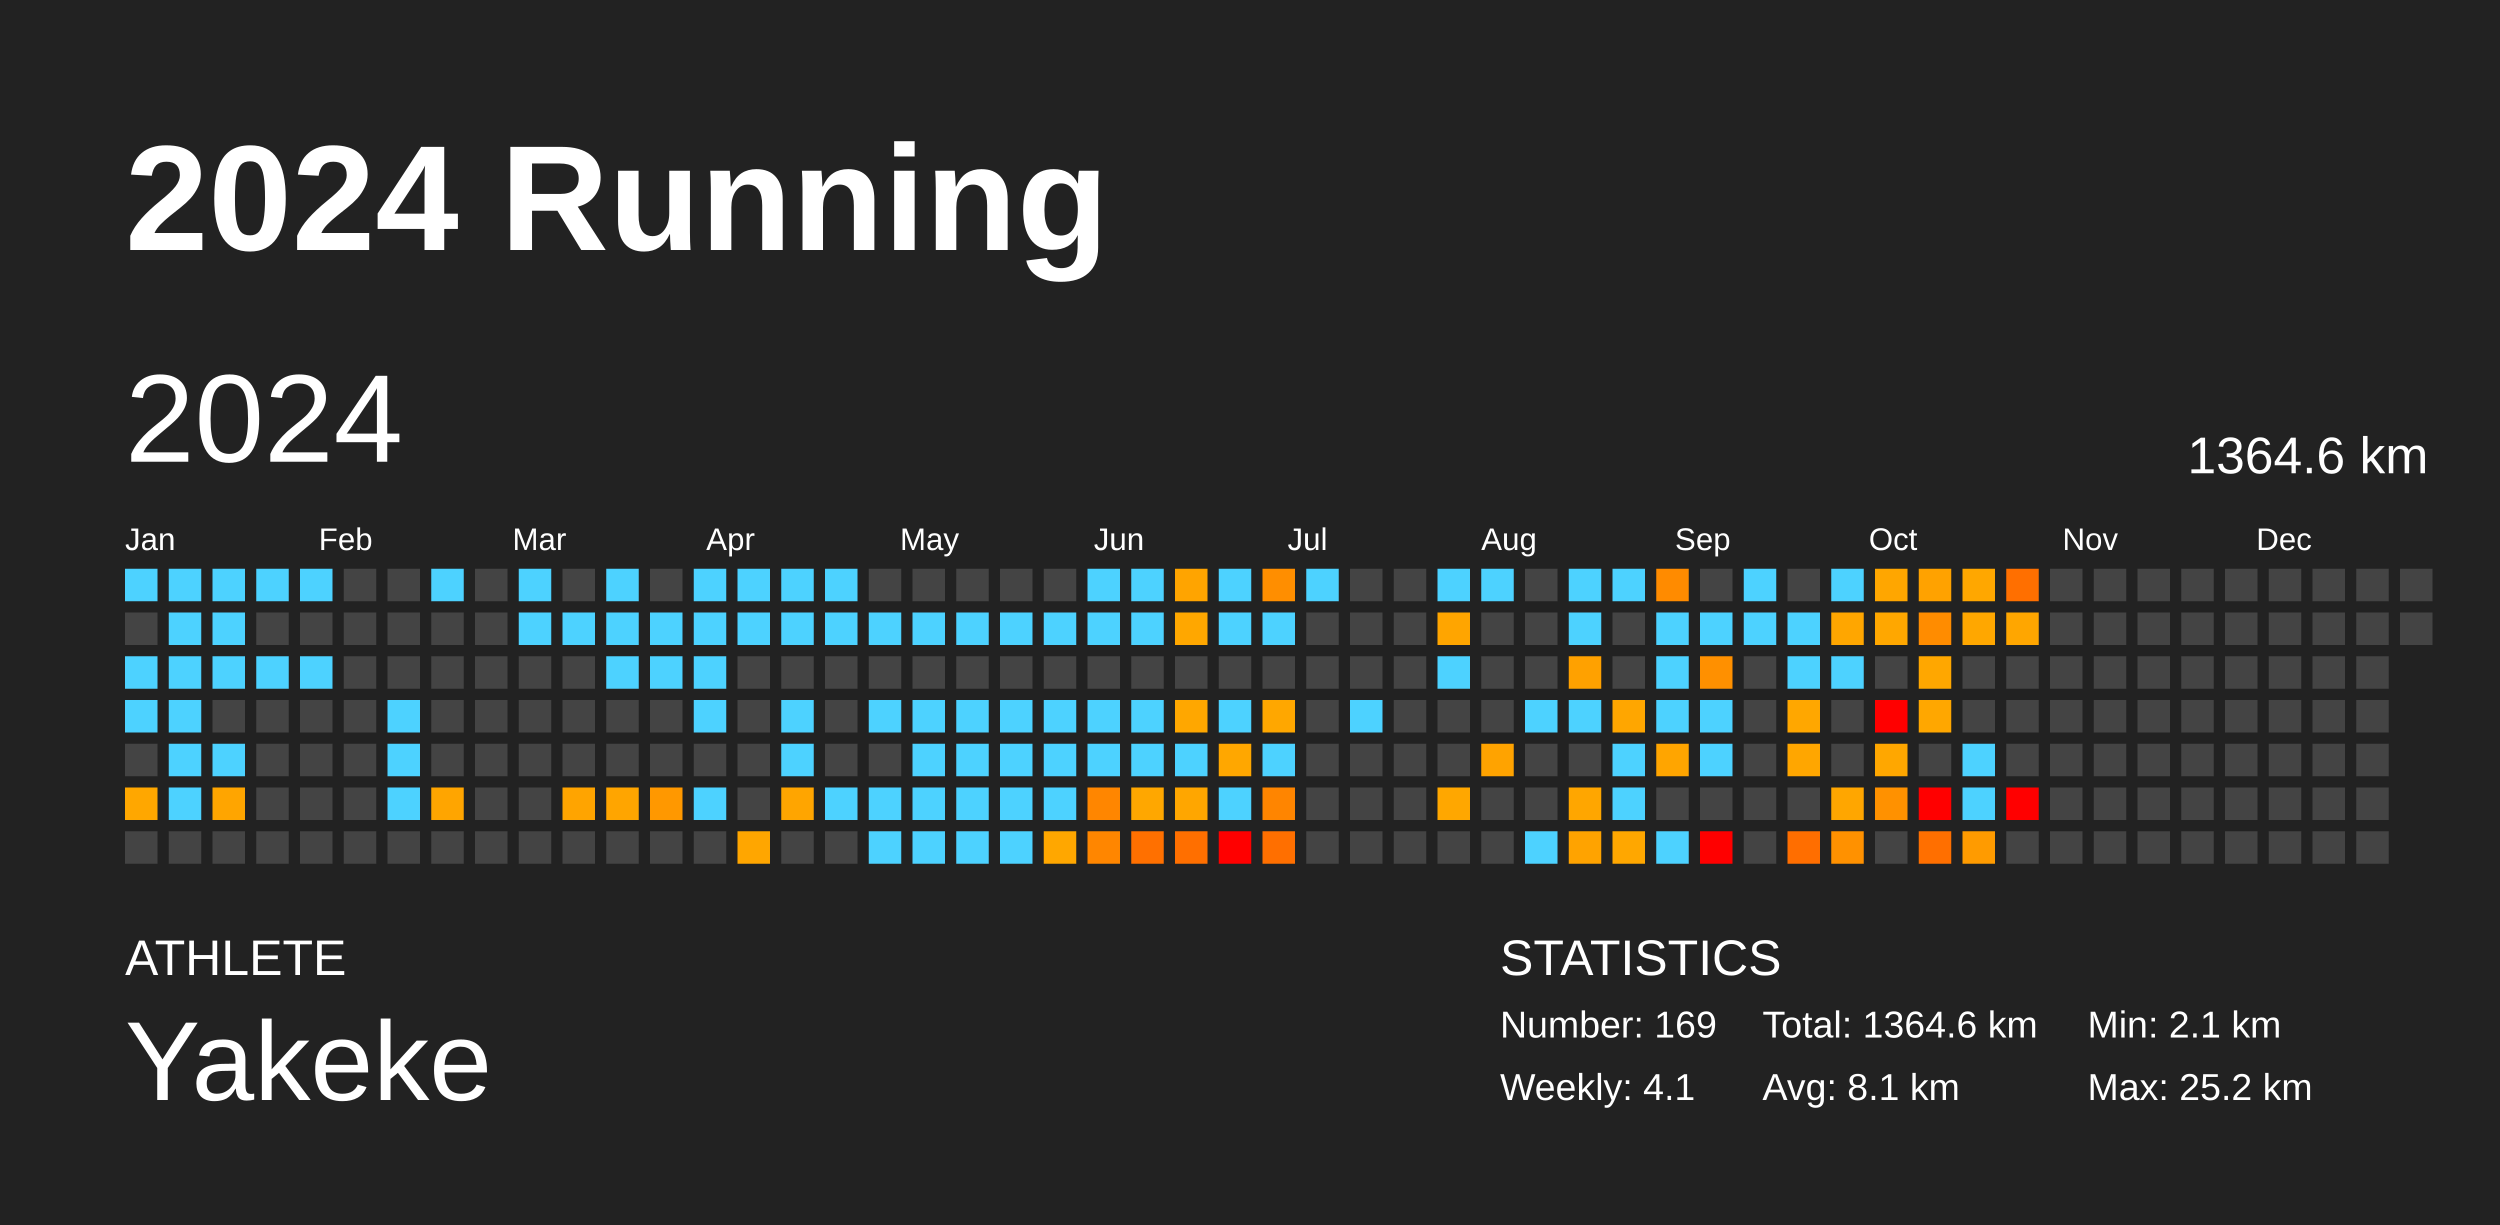
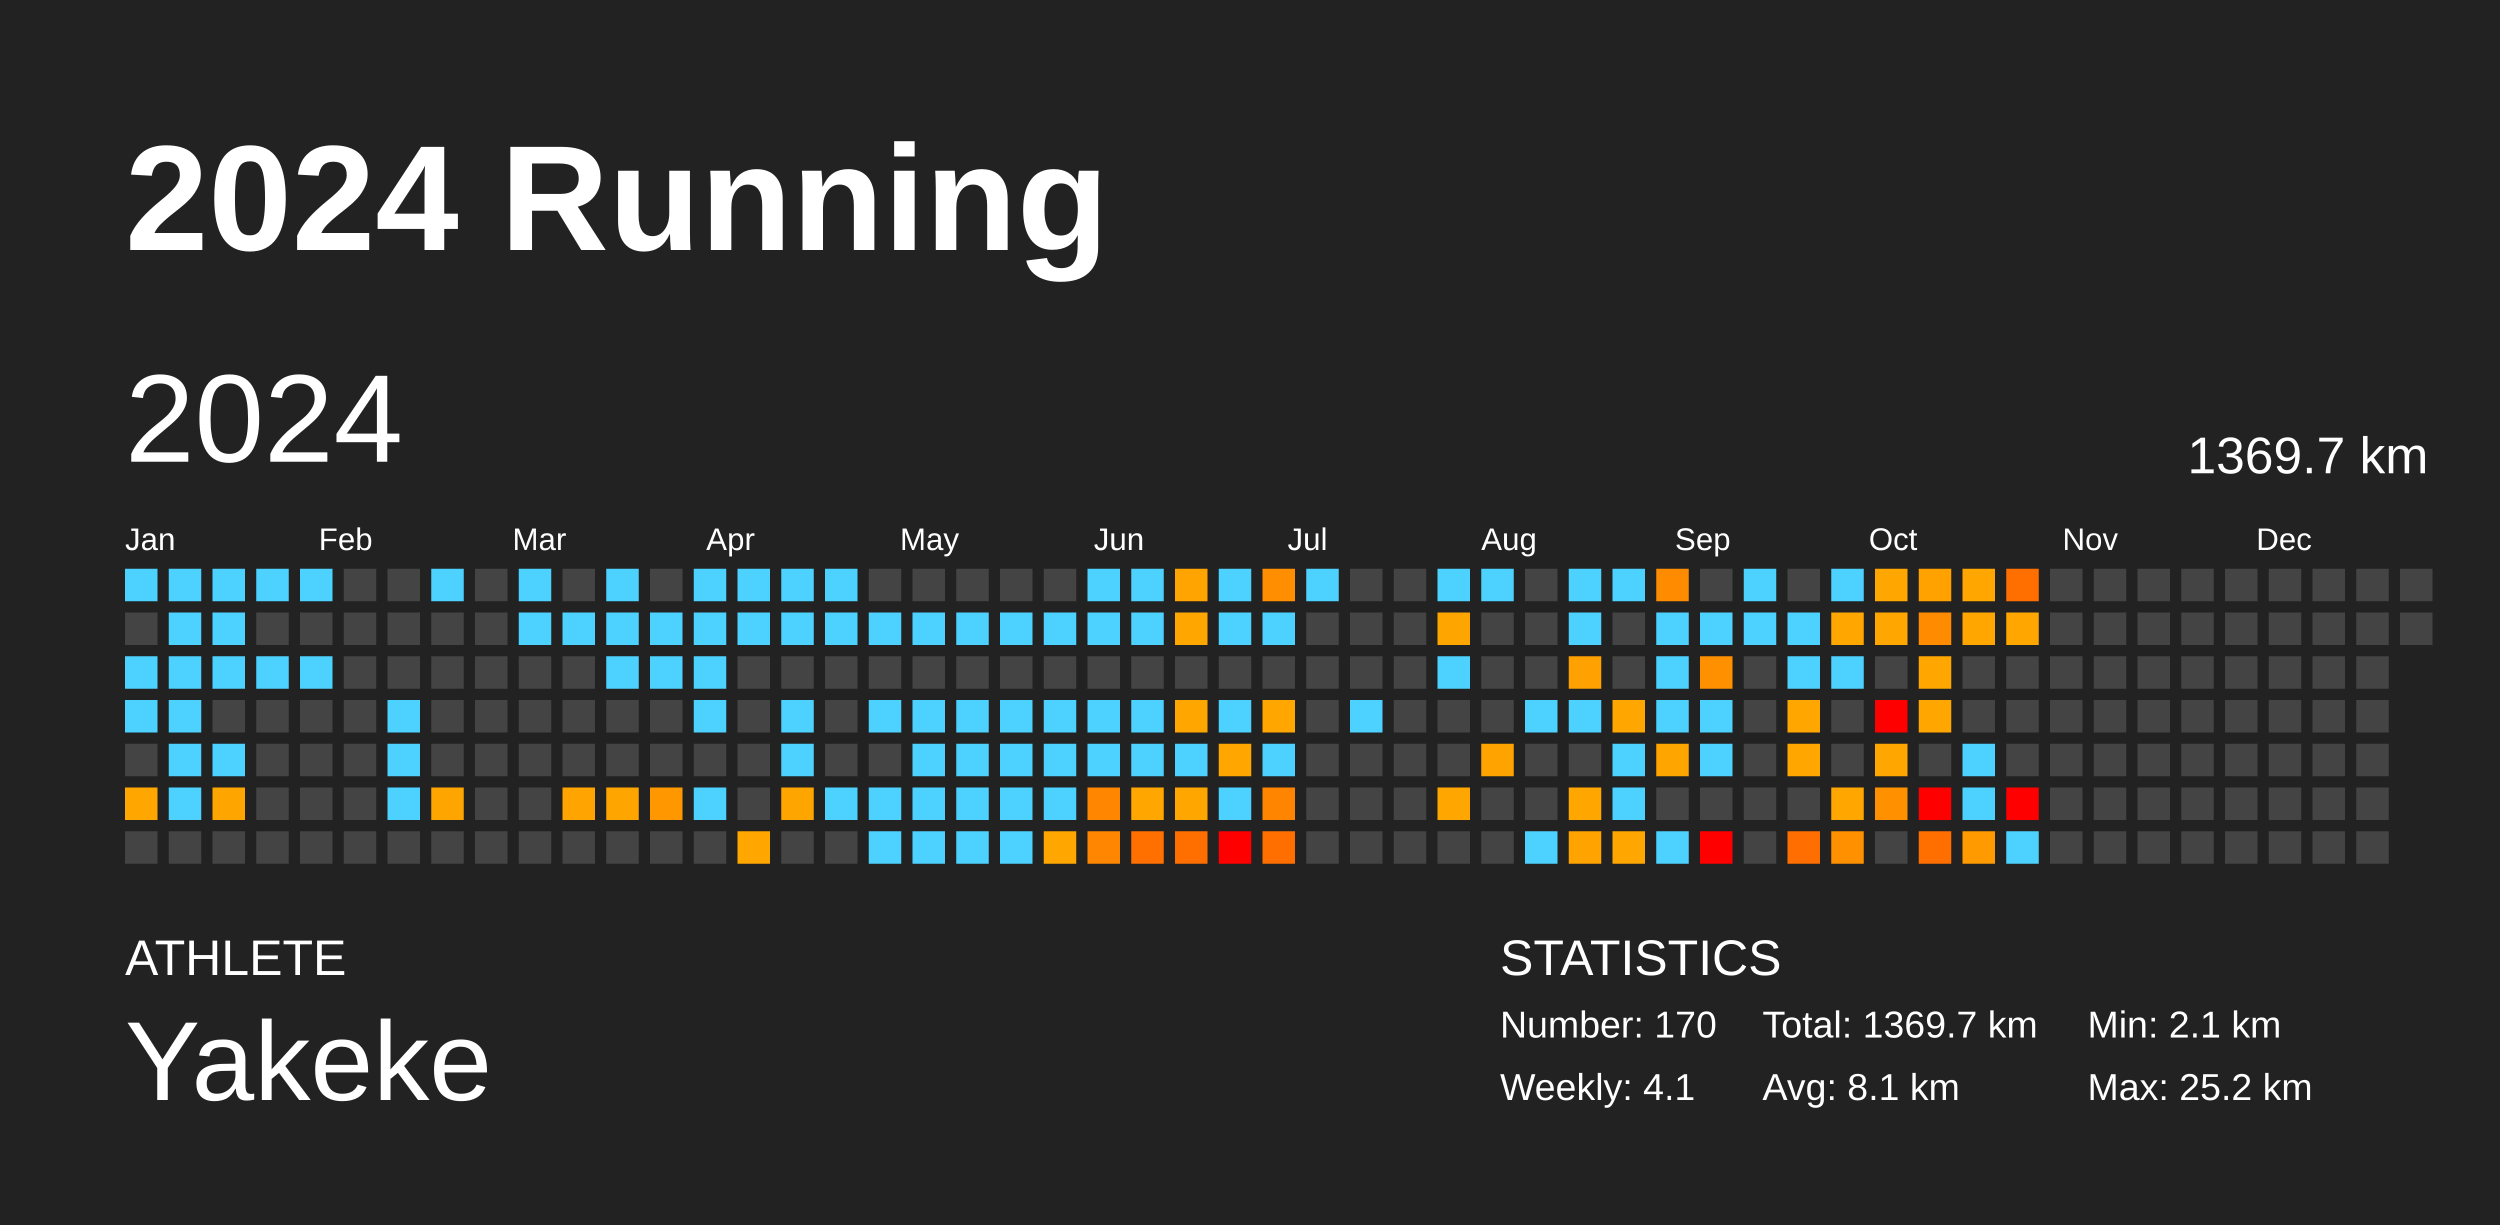
<svg xmlns="http://www.w3.org/2000/svg" baseProfile="full" height="98mm" version="1.1" viewBox="0,0,200,98" width="200mm">
  <defs />
  <rect fill="#222222" height="98" width="200" x="0" y="0" />
  <text fill="#FFFFFF" style="font-size:12px; font-family:Arial; font-weight:bold;" x="10" y="20">2024 Running</text>
  <text fill="#FFFFFF" style="font-size:4px; font-family:Arial" x="10" y="78">ATHLETE</text>
  <text fill="#FFFFFF" style="font-size:9px; font-family:Arial" x="10" y="88">Yakeke</text>
  <text fill="#FFFFFF" style="font-size:4px; font-family:Arial" x="120" y="78">STATISTICS</text>
-   <text fill="#FFFFFF" style="font-size:3px; font-family:Arial" x="120" y="83">Number: 169</text>
+   <text fill="#FFFFFF" style="font-size:3px; font-family:Arial" x="120" y="83">Number: 170</text>
  <text fill="#FFFFFF" style="font-size:3px; font-family:Arial" x="120" y="88">Weekly: 4.1</text>
-   <text fill="#FFFFFF" style="font-size:3px; font-family:Arial" x="141" y="83">Total: 1364.6 km</text>
+   <text fill="#FFFFFF" style="font-size:3px; font-family:Arial" x="141" y="83">Total: 1369.7 km</text>
  <text fill="#FFFFFF" style="font-size:3px; font-family:Arial" x="141" y="88">Avg: 8.1 km</text>
  <text fill="#FFFFFF" style="font-size:3px; font-family:Arial" x="167" y="83">Min: 2.1 km</text>
  <text fill="#FFFFFF" style="font-size:3px; font-family:Arial" x="167" y="88">Max: 25.2 km</text>
  <text dominant-baseline="hanging" fill="#FFFFFF" style="font-size:10.0px; font-family:Arial;" x="10" y="30">2024</text>
-   <text dominant-baseline="hanging" fill="#FFFFFF" style="font-size:4.125px; font-family:Arial;" x="175" y="35">1364.6 km</text>
+   <text dominant-baseline="hanging" fill="#FFFFFF" style="font-size:4.125px; font-family:Arial;" x="175" y="35">1369.7 km</text>
  <text fill="#FFFFFF" style="font-size:2.5px; font-family:Arial" x="10.0" y="44">Jan</text>
  <text fill="#FFFFFF" style="font-size:2.5px; font-family:Arial" x="25.5" y="44">Feb</text>
  <text fill="#FFFFFF" style="font-size:2.5px; font-family:Arial" x="41.0" y="44">Mar</text>
  <text fill="#FFFFFF" style="font-size:2.5px; font-family:Arial" x="56.5" y="44">Apr</text>
  <text fill="#FFFFFF" style="font-size:2.5px; font-family:Arial" x="72.0" y="44">May</text>
  <text fill="#FFFFFF" style="font-size:2.5px; font-family:Arial" x="87.5" y="44">Jun</text>
  <text fill="#FFFFFF" style="font-size:2.5px; font-family:Arial" x="103.0" y="44">Jul</text>
  <text fill="#FFFFFF" style="font-size:2.5px; font-family:Arial" x="118.5" y="44">Aug</text>
  <text fill="#FFFFFF" style="font-size:2.5px; font-family:Arial" x="134.0" y="44">Sep</text>
  <text fill="#FFFFFF" style="font-size:2.5px; font-family:Arial" x="149.5" y="44">Oct</text>
  <text fill="#FFFFFF" style="font-size:2.5px; font-family:Arial" x="165.0" y="44">Nov</text>
  <text fill="#FFFFFF" style="font-size:2.5px; font-family:Arial" x="180.5" y="44">Dec</text>
  <rect fill="#4dd2ff" height="2.6" width="2.6" x="10.0" y="45.5" />
  <rect fill="#444444" height="2.6" width="2.6" x="10.0" y="49.0" />
  <rect fill="#4dd2ff" height="2.6" width="2.6" x="10.0" y="52.5" />
  <rect fill="#4dd2ff" height="2.6" width="2.6" x="10.0" y="56.0" />
  <rect fill="#444444" height="2.6" width="2.6" x="10.0" y="59.5" />
  <rect fill="#ffa700" height="2.6" width="2.6" x="10.0" y="63.0" />
  <rect fill="#444444" height="2.6" width="2.6" x="10.0" y="66.5" />
  <rect fill="#4dd2ff" height="2.6" width="2.6" x="13.5" y="45.5" />
  <rect fill="#4dd2ff" height="2.6" width="2.6" x="13.5" y="49.0" />
  <rect fill="#4dd2ff" height="2.6" width="2.6" x="13.5" y="52.5" />
  <rect fill="#4dd2ff" height="2.6" width="2.6" x="13.5" y="56.0" />
  <rect fill="#4dd2ff" height="2.6" width="2.6" x="13.5" y="59.5" />
  <rect fill="#4dd2ff" height="2.6" width="2.6" x="13.5" y="63.0" />
  <rect fill="#444444" height="2.6" width="2.6" x="13.5" y="66.5" />
  <rect fill="#4dd2ff" height="2.6" width="2.6" x="17.0" y="45.5" />
  <rect fill="#4dd2ff" height="2.6" width="2.6" x="17.0" y="49.0" />
  <rect fill="#4dd2ff" height="2.6" width="2.6" x="17.0" y="52.5" />
  <rect fill="#444444" height="2.6" width="2.6" x="17.0" y="56.0" />
  <rect fill="#4dd2ff" height="2.6" width="2.6" x="17.0" y="59.5" />
  <rect fill="#ffa500" height="2.6" width="2.6" x="17.0" y="63.0" />
  <rect fill="#444444" height="2.6" width="2.6" x="17.0" y="66.5" />
  <rect fill="#4dd2ff" height="2.6" width="2.6" x="20.5" y="45.5" />
  <rect fill="#444444" height="2.6" width="2.6" x="20.5" y="49.0" />
  <rect fill="#4dd2ff" height="2.6" width="2.6" x="20.5" y="52.5" />
  <rect fill="#444444" height="2.6" width="2.6" x="20.5" y="56.0" />
  <rect fill="#444444" height="2.6" width="2.6" x="20.5" y="59.5" />
  <rect fill="#444444" height="2.6" width="2.6" x="20.5" y="63.0" />
  <rect fill="#444444" height="2.6" width="2.6" x="20.5" y="66.5" />
  <rect fill="#4dd2ff" height="2.6" width="2.6" x="24.0" y="45.5" />
  <rect fill="#444444" height="2.6" width="2.6" x="24.0" y="49.0" />
  <rect fill="#4dd2ff" height="2.6" width="2.6" x="24.0" y="52.5" />
  <rect fill="#444444" height="2.6" width="2.6" x="24.0" y="56.0" />
  <rect fill="#444444" height="2.6" width="2.6" x="24.0" y="59.5" />
  <rect fill="#444444" height="2.6" width="2.6" x="24.0" y="63.0" />
  <rect fill="#444444" height="2.6" width="2.6" x="24.0" y="66.5" />
  <rect fill="#444444" height="2.6" width="2.6" x="27.5" y="45.5" />
  <rect fill="#444444" height="2.6" width="2.6" x="27.5" y="49.0" />
  <rect fill="#444444" height="2.6" width="2.6" x="27.5" y="52.5" />
  <rect fill="#444444" height="2.6" width="2.6" x="27.5" y="56.0" />
  <rect fill="#444444" height="2.6" width="2.6" x="27.5" y="59.5" />
  <rect fill="#444444" height="2.6" width="2.6" x="27.5" y="63.0" />
  <rect fill="#444444" height="2.6" width="2.6" x="27.5" y="66.5" />
  <rect fill="#444444" height="2.6" width="2.6" x="31.0" y="45.5" />
  <rect fill="#444444" height="2.6" width="2.6" x="31.0" y="49.0" />
  <rect fill="#444444" height="2.6" width="2.6" x="31.0" y="52.5" />
  <rect fill="#4dd2ff" height="2.6" width="2.6" x="31.0" y="56.0" />
  <rect fill="#4dd2ff" height="2.6" width="2.6" x="31.0" y="59.5" />
  <rect fill="#4dd2ff" height="2.6" width="2.6" x="31.0" y="63.0" />
  <rect fill="#444444" height="2.6" width="2.6" x="31.0" y="66.5" />
  <rect fill="#4dd2ff" height="2.6" width="2.6" x="34.5" y="45.5" />
  <rect fill="#444444" height="2.6" width="2.6" x="34.5" y="49.0" />
  <rect fill="#444444" height="2.6" width="2.6" x="34.5" y="52.5" />
  <rect fill="#444444" height="2.6" width="2.6" x="34.5" y="56.0" />
  <rect fill="#444444" height="2.6" width="2.6" x="34.5" y="59.5" />
  <rect fill="#ffa500" height="2.6" width="2.6" x="34.5" y="63.0" />
  <rect fill="#444444" height="2.6" width="2.6" x="34.5" y="66.5" />
  <rect fill="#444444" height="2.6" width="2.6" x="38.0" y="45.5" />
  <rect fill="#444444" height="2.6" width="2.6" x="38.0" y="49.0" />
  <rect fill="#444444" height="2.6" width="2.6" x="38.0" y="52.5" />
  <rect fill="#444444" height="2.6" width="2.6" x="38.0" y="56.0" />
  <rect fill="#444444" height="2.6" width="2.6" x="38.0" y="59.5" />
  <rect fill="#444444" height="2.6" width="2.6" x="38.0" y="63.0" />
  <rect fill="#444444" height="2.6" width="2.6" x="38.0" y="66.5" />
  <rect fill="#4dd2ff" height="2.6" width="2.6" x="41.5" y="45.5" />
  <rect fill="#4dd2ff" height="2.6" width="2.6" x="41.5" y="49.0" />
  <rect fill="#444444" height="2.6" width="2.6" x="41.5" y="52.5" />
  <rect fill="#444444" height="2.6" width="2.6" x="41.5" y="56.0" />
  <rect fill="#444444" height="2.6" width="2.6" x="41.5" y="59.5" />
  <rect fill="#444444" height="2.6" width="2.6" x="41.5" y="63.0" />
  <rect fill="#444444" height="2.6" width="2.6" x="41.5" y="66.5" />
  <rect fill="#444444" height="2.6" width="2.6" x="45.0" y="45.5" />
  <rect fill="#4dd2ff" height="2.6" width="2.6" x="45.0" y="49.0" />
  <rect fill="#444444" height="2.6" width="2.6" x="45.0" y="52.5" />
  <rect fill="#444444" height="2.6" width="2.6" x="45.0" y="56.0" />
  <rect fill="#444444" height="2.6" width="2.6" x="45.0" y="59.5" />
  <rect fill="#ffa400" height="2.6" width="2.6" x="45.0" y="63.0" />
  <rect fill="#444444" height="2.6" width="2.6" x="45.0" y="66.5" />
  <rect fill="#4dd2ff" height="2.6" width="2.6" x="48.5" y="45.5" />
  <rect fill="#4dd2ff" height="2.6" width="2.6" x="48.5" y="49.0" />
  <rect fill="#4dd2ff" height="2.6" width="2.6" x="48.5" y="52.5" />
  <rect fill="#444444" height="2.6" width="2.6" x="48.5" y="56.0" />
  <rect fill="#444444" height="2.6" width="2.6" x="48.5" y="59.5" />
  <rect fill="#ffa500" height="2.6" width="2.6" x="48.5" y="63.0" />
  <rect fill="#444444" height="2.6" width="2.6" x="48.5" y="66.5" />
  <rect fill="#444444" height="2.6" width="2.6" x="52.0" y="45.5" />
  <rect fill="#4dd2ff" height="2.6" width="2.6" x="52.0" y="49.0" />
  <rect fill="#4dd2ff" height="2.6" width="2.6" x="52.0" y="52.5" />
  <rect fill="#444444" height="2.6" width="2.6" x="52.0" y="56.0" />
  <rect fill="#444444" height="2.6" width="2.6" x="52.0" y="59.5" />
  <rect fill="#ff9800" height="2.6" width="2.6" x="52.0" y="63.0" />
  <rect fill="#444444" height="2.6" width="2.6" x="52.0" y="66.5" />
  <rect fill="#4dd2ff" height="2.6" width="2.6" x="55.5" y="45.5" />
  <rect fill="#4dd2ff" height="2.6" width="2.6" x="55.5" y="49.0" />
  <rect fill="#4dd2ff" height="2.6" width="2.6" x="55.5" y="52.5" />
  <rect fill="#4dd2ff" height="2.6" width="2.6" x="55.5" y="56.0" />
  <rect fill="#444444" height="2.6" width="2.6" x="55.5" y="59.5" />
  <rect fill="#4dd2ff" height="2.6" width="2.6" x="55.5" y="63.0" />
  <rect fill="#444444" height="2.6" width="2.6" x="55.5" y="66.5" />
  <rect fill="#4dd2ff" height="2.6" width="2.6" x="59.0" y="45.5" />
  <rect fill="#4dd2ff" height="2.6" width="2.6" x="59.0" y="49.0" />
  <rect fill="#444444" height="2.6" width="2.6" x="59.0" y="52.5" />
  <rect fill="#444444" height="2.6" width="2.6" x="59.0" y="56.0" />
  <rect fill="#444444" height="2.6" width="2.6" x="59.0" y="59.5" />
  <rect fill="#444444" height="2.6" width="2.6" x="59.0" y="63.0" />
  <rect fill="#ffa600" height="2.6" width="2.6" x="59.0" y="66.5" />
  <rect fill="#4dd2ff" height="2.6" width="2.6" x="62.5" y="45.5" />
  <rect fill="#4dd2ff" height="2.6" width="2.6" x="62.5" y="49.0" />
  <rect fill="#444444" height="2.6" width="2.6" x="62.5" y="52.5" />
  <rect fill="#4dd2ff" height="2.6" width="2.6" x="62.5" y="56.0" />
  <rect fill="#4dd2ff" height="2.6" width="2.6" x="62.5" y="59.5" />
  <rect fill="#ffa500" height="2.6" width="2.6" x="62.5" y="63.0" />
  <rect fill="#444444" height="2.6" width="2.6" x="62.5" y="66.5" />
  <rect fill="#4dd2ff" height="2.6" width="2.6" x="66.0" y="45.5" />
  <rect fill="#4dd2ff" height="2.6" width="2.6" x="66.0" y="49.0" />
  <rect fill="#444444" height="2.6" width="2.6" x="66.0" y="52.5" />
  <rect fill="#444444" height="2.6" width="2.6" x="66.0" y="56.0" />
  <rect fill="#444444" height="2.6" width="2.6" x="66.0" y="59.5" />
  <rect fill="#4dd2ff" height="2.6" width="2.6" x="66.0" y="63.0" />
  <rect fill="#444444" height="2.6" width="2.6" x="66.0" y="66.5" />
  <rect fill="#444444" height="2.6" width="2.6" x="69.5" y="45.5" />
  <rect fill="#4dd2ff" height="2.6" width="2.6" x="69.5" y="49.0" />
  <rect fill="#444444" height="2.6" width="2.6" x="69.5" y="52.5" />
  <rect fill="#4dd2ff" height="2.6" width="2.6" x="69.5" y="56.0" />
  <rect fill="#444444" height="2.6" width="2.6" x="69.5" y="59.5" />
  <rect fill="#4dd2ff" height="2.6" width="2.6" x="69.5" y="63.0" />
  <rect fill="#4dd2ff" height="2.6" width="2.6" x="69.5" y="66.5" />
  <rect fill="#444444" height="2.6" width="2.6" x="73.0" y="45.5" />
  <rect fill="#4dd2ff" height="2.6" width="2.6" x="73.0" y="49.0" />
  <rect fill="#444444" height="2.6" width="2.6" x="73.0" y="52.5" />
  <rect fill="#4dd2ff" height="2.6" width="2.6" x="73.0" y="56.0" />
  <rect fill="#4dd2ff" height="2.6" width="2.6" x="73.0" y="59.5" />
  <rect fill="#4dd2ff" height="2.6" width="2.6" x="73.0" y="63.0" />
  <rect fill="#4dd2ff" height="2.6" width="2.6" x="73.0" y="66.5" />
  <rect fill="#444444" height="2.6" width="2.6" x="76.5" y="45.5" />
  <rect fill="#4dd2ff" height="2.6" width="2.6" x="76.5" y="49.0" />
  <rect fill="#444444" height="2.6" width="2.6" x="76.5" y="52.5" />
  <rect fill="#4dd2ff" height="2.6" width="2.6" x="76.5" y="56.0" />
  <rect fill="#4dd2ff" height="2.6" width="2.6" x="76.5" y="59.5" />
  <rect fill="#4dd2ff" height="2.6" width="2.6" x="76.5" y="63.0" />
  <rect fill="#4dd2ff" height="2.6" width="2.6" x="76.5" y="66.5" />
  <rect fill="#444444" height="2.6" width="2.6" x="80.0" y="45.5" />
  <rect fill="#4dd2ff" height="2.6" width="2.6" x="80.0" y="49.0" />
  <rect fill="#444444" height="2.6" width="2.6" x="80.0" y="52.5" />
  <rect fill="#4dd2ff" height="2.6" width="2.6" x="80.0" y="56.0" />
  <rect fill="#4dd2ff" height="2.6" width="2.6" x="80.0" y="59.5" />
  <rect fill="#4dd2ff" height="2.6" width="2.6" x="80.0" y="63.0" />
  <rect fill="#4dd2ff" height="2.6" width="2.6" x="80.0" y="66.5" />
  <rect fill="#444444" height="2.6" width="2.6" x="83.5" y="45.5" />
  <rect fill="#4dd2ff" height="2.6" width="2.6" x="83.5" y="49.0" />
  <rect fill="#444444" height="2.6" width="2.6" x="83.5" y="52.5" />
  <rect fill="#4dd2ff" height="2.6" width="2.6" x="83.5" y="56.0" />
  <rect fill="#4dd2ff" height="2.6" width="2.6" x="83.5" y="59.5" />
  <rect fill="#4dd2ff" height="2.6" width="2.6" x="83.5" y="63.0" />
  <rect fill="#ffa700" height="2.6" width="2.6" x="83.5" y="66.5" />
  <rect fill="#4dd2ff" height="2.6" width="2.6" x="87.0" y="45.5" />
  <rect fill="#4dd2ff" height="2.6" width="2.6" x="87.0" y="49.0" />
  <rect fill="#444444" height="2.6" width="2.6" x="87.0" y="52.5" />
  <rect fill="#4dd2ff" height="2.6" width="2.6" x="87.0" y="56.0" />
  <rect fill="#4dd2ff" height="2.6" width="2.6" x="87.0" y="59.5" />
  <rect fill="#ff8600" height="2.6" width="2.6" x="87.0" y="63.0" />
  <rect fill="#ff8600" height="2.6" width="2.6" x="87.0" y="66.5" />
  <rect fill="#4dd2ff" height="2.6" width="2.6" x="90.5" y="45.5" />
  <rect fill="#4dd2ff" height="2.6" width="2.6" x="90.5" y="49.0" />
  <rect fill="#444444" height="2.6" width="2.6" x="90.5" y="52.5" />
  <rect fill="#4dd2ff" height="2.6" width="2.6" x="90.5" y="56.0" />
  <rect fill="#4dd2ff" height="2.6" width="2.6" x="90.5" y="59.5" />
  <rect fill="#ffa700" height="2.6" width="2.6" x="90.5" y="63.0" />
  <rect fill="#ff7000" height="2.6" width="2.6" x="90.5" y="66.5" />
  <rect fill="#ffa400" height="2.6" width="2.6" x="94.0" y="45.5" />
  <rect fill="#ffa700" height="2.6" width="2.6" x="94.0" y="49.0" />
  <rect fill="#444444" height="2.6" width="2.6" x="94.0" y="52.5" />
  <rect fill="#ffa700" height="2.6" width="2.6" x="94.0" y="56.0" />
  <rect fill="#4dd2ff" height="2.6" width="2.6" x="94.0" y="59.5" />
  <rect fill="#ffa600" height="2.6" width="2.6" x="94.0" y="63.0" />
  <rect fill="#ff6f00" height="2.6" width="2.6" x="94.0" y="66.5" />
  <rect fill="#4dd2ff" height="2.6" width="2.6" x="97.5" y="45.5" />
  <rect fill="#4dd2ff" height="2.6" width="2.6" x="97.5" y="49.0" />
  <rect fill="#444444" height="2.6" width="2.6" x="97.5" y="52.5" />
  <rect fill="#4dd2ff" height="2.6" width="2.6" x="97.5" y="56.0" />
  <rect fill="#ffa700" height="2.6" width="2.6" x="97.5" y="59.5" />
  <rect fill="#4dd2ff" height="2.6" width="2.6" x="97.5" y="63.0" />
  <rect fill="red" height="2.6" width="2.6" x="97.5" y="66.5" />
  <rect fill="#ff8e00" height="2.6" width="2.6" x="101.0" y="45.5" />
  <rect fill="#4dd2ff" height="2.6" width="2.6" x="101.0" y="49.0" />
  <rect fill="#444444" height="2.6" width="2.6" x="101.0" y="52.5" />
  <rect fill="#ffa700" height="2.6" width="2.6" x="101.0" y="56.0" />
  <rect fill="#4dd2ff" height="2.6" width="2.6" x="101.0" y="59.5" />
  <rect fill="#ff8500" height="2.6" width="2.6" x="101.0" y="63.0" />
  <rect fill="#ff6f00" height="2.6" width="2.6" x="101.0" y="66.5" />
  <rect fill="#4dd2ff" height="2.6" width="2.6" x="104.5" y="45.5" />
  <rect fill="#444444" height="2.6" width="2.6" x="104.5" y="49.0" />
  <rect fill="#444444" height="2.6" width="2.6" x="104.5" y="52.5" />
  <rect fill="#444444" height="2.6" width="2.6" x="104.5" y="56.0" />
  <rect fill="#444444" height="2.6" width="2.6" x="104.5" y="59.5" />
  <rect fill="#444444" height="2.6" width="2.6" x="104.5" y="63.0" />
  <rect fill="#444444" height="2.6" width="2.6" x="104.5" y="66.5" />
  <rect fill="#444444" height="2.6" width="2.6" x="108.0" y="45.5" />
  <rect fill="#444444" height="2.6" width="2.6" x="108.0" y="49.0" />
  <rect fill="#444444" height="2.6" width="2.6" x="108.0" y="52.5" />
  <rect fill="#4dd2ff" height="2.6" width="2.6" x="108.0" y="56.0" />
  <rect fill="#444444" height="2.6" width="2.6" x="108.0" y="59.5" />
  <rect fill="#444444" height="2.6" width="2.6" x="108.0" y="63.0" />
  <rect fill="#444444" height="2.6" width="2.6" x="108.0" y="66.5" />
  <rect fill="#444444" height="2.6" width="2.6" x="111.5" y="45.5" />
  <rect fill="#444444" height="2.6" width="2.6" x="111.5" y="49.0" />
  <rect fill="#444444" height="2.6" width="2.6" x="111.5" y="52.5" />
  <rect fill="#444444" height="2.6" width="2.6" x="111.5" y="56.0" />
  <rect fill="#444444" height="2.6" width="2.6" x="111.5" y="59.5" />
  <rect fill="#444444" height="2.6" width="2.6" x="111.5" y="63.0" />
  <rect fill="#444444" height="2.6" width="2.6" x="111.5" y="66.5" />
  <rect fill="#4dd2ff" height="2.6" width="2.6" x="115.0" y="45.5" />
  <rect fill="#ffa500" height="2.6" width="2.6" x="115.0" y="49.0" />
  <rect fill="#4dd2ff" height="2.6" width="2.6" x="115.0" y="52.5" />
  <rect fill="#444444" height="2.6" width="2.6" x="115.0" y="56.0" />
  <rect fill="#444444" height="2.6" width="2.6" x="115.0" y="59.5" />
  <rect fill="#ffa700" height="2.6" width="2.6" x="115.0" y="63.0" />
  <rect fill="#444444" height="2.6" width="2.6" x="115.0" y="66.5" />
  <rect fill="#4dd2ff" height="2.6" width="2.6" x="118.5" y="45.5" />
  <rect fill="#444444" height="2.6" width="2.6" x="118.5" y="49.0" />
  <rect fill="#444444" height="2.6" width="2.6" x="118.5" y="52.5" />
  <rect fill="#444444" height="2.6" width="2.6" x="118.5" y="56.0" />
  <rect fill="#ffa300" height="2.6" width="2.6" x="118.5" y="59.5" />
  <rect fill="#444444" height="2.6" width="2.6" x="118.5" y="63.0" />
  <rect fill="#444444" height="2.6" width="2.6" x="118.5" y="66.5" />
  <rect fill="#444444" height="2.6" width="2.6" x="122.0" y="45.5" />
  <rect fill="#444444" height="2.6" width="2.6" x="122.0" y="49.0" />
  <rect fill="#444444" height="2.6" width="2.6" x="122.0" y="52.5" />
  <rect fill="#4dd2ff" height="2.6" width="2.6" x="122.0" y="56.0" />
  <rect fill="#444444" height="2.6" width="2.6" x="122.0" y="59.5" />
  <rect fill="#444444" height="2.6" width="2.6" x="122.0" y="63.0" />
  <rect fill="#4dd2ff" height="2.6" width="2.6" x="122.0" y="66.5" />
  <rect fill="#4dd2ff" height="2.6" width="2.6" x="125.5" y="45.5" />
  <rect fill="#4dd2ff" height="2.6" width="2.6" x="125.5" y="49.0" />
  <rect fill="#ffa100" height="2.6" width="2.6" x="125.5" y="52.5" />
  <rect fill="#4dd2ff" height="2.6" width="2.6" x="125.5" y="56.0" />
  <rect fill="#444444" height="2.6" width="2.6" x="125.5" y="59.5" />
  <rect fill="#ffa600" height="2.6" width="2.6" x="125.5" y="63.0" />
  <rect fill="#ffa300" height="2.6" width="2.6" x="125.5" y="66.5" />
  <rect fill="#4dd2ff" height="2.6" width="2.6" x="129.0" y="45.5" />
  <rect fill="#444444" height="2.6" width="2.6" x="129.0" y="49.0" />
  <rect fill="#444444" height="2.6" width="2.6" x="129.0" y="52.5" />
  <rect fill="#ffa600" height="2.6" width="2.6" x="129.0" y="56.0" />
  <rect fill="#4dd2ff" height="2.6" width="2.6" x="129.0" y="59.5" />
  <rect fill="#4dd2ff" height="2.6" width="2.6" x="129.0" y="63.0" />
  <rect fill="#ffa700" height="2.6" width="2.6" x="129.0" y="66.5" />
  <rect fill="#ff8b00" height="2.6" width="2.6" x="132.5" y="45.5" />
  <rect fill="#4dd2ff" height="2.6" width="2.6" x="132.5" y="49.0" />
  <rect fill="#4dd2ff" height="2.6" width="2.6" x="132.5" y="52.5" />
  <rect fill="#4dd2ff" height="2.6" width="2.6" x="132.5" y="56.0" />
  <rect fill="#ffa500" height="2.6" width="2.6" x="132.5" y="59.5" />
  <rect fill="#444444" height="2.6" width="2.6" x="132.5" y="63.0" />
  <rect fill="#4dd2ff" height="2.6" width="2.6" x="132.5" y="66.5" />
  <rect fill="#444444" height="2.6" width="2.6" x="136.0" y="45.5" />
  <rect fill="#4dd2ff" height="2.6" width="2.6" x="136.0" y="49.0" />
  <rect fill="#ff9000" height="2.6" width="2.6" x="136.0" y="52.5" />
  <rect fill="#4dd2ff" height="2.6" width="2.6" x="136.0" y="56.0" />
  <rect fill="#4dd2ff" height="2.6" width="2.6" x="136.0" y="59.5" />
  <rect fill="#444444" height="2.6" width="2.6" x="136.0" y="63.0" />
  <rect fill="red" height="2.6" width="2.6" x="136.0" y="66.5" />
  <rect fill="#4dd2ff" height="2.6" width="2.6" x="139.5" y="45.5" />
  <rect fill="#4dd2ff" height="2.6" width="2.6" x="139.5" y="49.0" />
  <rect fill="#444444" height="2.6" width="2.6" x="139.5" y="52.5" />
  <rect fill="#444444" height="2.6" width="2.6" x="139.5" y="56.0" />
  <rect fill="#444444" height="2.6" width="2.6" x="139.5" y="59.5" />
  <rect fill="#444444" height="2.6" width="2.6" x="139.5" y="63.0" />
  <rect fill="#444444" height="2.6" width="2.6" x="139.5" y="66.5" />
  <rect fill="#444444" height="2.6" width="2.6" x="143.0" y="45.5" />
  <rect fill="#4dd2ff" height="2.6" width="2.6" x="143.0" y="49.0" />
  <rect fill="#4dd2ff" height="2.6" width="2.6" x="143.0" y="52.5" />
  <rect fill="#ffa700" height="2.6" width="2.6" x="143.0" y="56.0" />
  <rect fill="#ffa600" height="2.6" width="2.6" x="143.0" y="59.5" />
  <rect fill="#444444" height="2.6" width="2.6" x="143.0" y="63.0" />
  <rect fill="#ff6e00" height="2.6" width="2.6" x="143.0" y="66.5" />
  <rect fill="#4dd2ff" height="2.6" width="2.6" x="146.5" y="45.5" />
  <rect fill="#ffa600" height="2.6" width="2.6" x="146.5" y="49.0" />
  <rect fill="#4dd2ff" height="2.6" width="2.6" x="146.5" y="52.5" />
  <rect fill="#444444" height="2.6" width="2.6" x="146.5" y="56.0" />
  <rect fill="#444444" height="2.6" width="2.6" x="146.5" y="59.5" />
  <rect fill="#ffa600" height="2.6" width="2.6" x="146.5" y="63.0" />
  <rect fill="#ff9100" height="2.6" width="2.6" x="146.5" y="66.5" />
  <rect fill="#ffa600" height="2.6" width="2.6" x="150.0" y="45.5" />
  <rect fill="#ffa700" height="2.6" width="2.6" x="150.0" y="49.0" />
  <rect fill="#444444" height="2.6" width="2.6" x="150.0" y="52.5" />
  <rect fill="red" height="2.6" width="2.6" x="150.0" y="56.0" />
  <rect fill="#ffa700" height="2.6" width="2.6" x="150.0" y="59.5" />
  <rect fill="#ff9100" height="2.6" width="2.6" x="150.0" y="63.0" />
  <rect fill="#444444" height="2.6" width="2.6" x="150.0" y="66.5" />
  <rect fill="#ffa200" height="2.6" width="2.6" x="153.5" y="45.5" />
  <rect fill="#ff8c00" height="2.6" width="2.6" x="153.5" y="49.0" />
  <rect fill="#ffa700" height="2.6" width="2.6" x="153.5" y="52.5" />
  <rect fill="#ffa700" height="2.6" width="2.6" x="153.5" y="56.0" />
  <rect fill="#444444" height="2.6" width="2.6" x="153.5" y="59.5" />
  <rect fill="red" height="2.6" width="2.6" x="153.5" y="63.0" />
  <rect fill="#ff6f00" height="2.6" width="2.6" x="153.5" y="66.5" />
  <rect fill="#ffa700" height="2.6" width="2.6" x="157.0" y="45.5" />
  <rect fill="#ffa700" height="2.6" width="2.6" x="157.0" y="49.0" />
  <rect fill="#444444" height="2.6" width="2.6" x="157.0" y="52.5" />
  <rect fill="#444444" height="2.6" width="2.6" x="157.0" y="56.0" />
  <rect fill="#4dd2ff" height="2.6" width="2.6" x="157.0" y="59.5" />
  <rect fill="#4dd2ff" height="2.6" width="2.6" x="157.0" y="63.0" />
  <rect fill="#ff9b00" height="2.6" width="2.6" x="157.0" y="66.5" />
  <rect fill="#ff6f00" height="2.6" width="2.6" x="160.5" y="45.5" />
  <rect fill="#ffa600" height="2.6" width="2.6" x="160.5" y="49.0" />
  <rect fill="#444444" height="2.6" width="2.6" x="160.5" y="52.5" />
  <rect fill="#444444" height="2.6" width="2.6" x="160.5" y="56.0" />
  <rect fill="#444444" height="2.6" width="2.6" x="160.5" y="59.5" />
  <rect fill="red" height="2.6" width="2.6" x="160.5" y="63.0" />
-   <rect fill="#444444" height="2.6" width="2.6" x="160.5" y="66.5" />
+   <rect fill="#4dd2ff" height="2.6" width="2.6" x="160.5" y="66.5" />
  <rect fill="#444444" height="2.6" width="2.6" x="164.0" y="45.5" />
  <rect fill="#444444" height="2.6" width="2.6" x="164.0" y="49.0" />
  <rect fill="#444444" height="2.6" width="2.6" x="164.0" y="52.5" />
  <rect fill="#444444" height="2.6" width="2.6" x="164.0" y="56.0" />
  <rect fill="#444444" height="2.6" width="2.6" x="164.0" y="59.5" />
  <rect fill="#444444" height="2.6" width="2.6" x="164.0" y="63.0" />
  <rect fill="#444444" height="2.6" width="2.6" x="164.0" y="66.5" />
  <rect fill="#444444" height="2.6" width="2.6" x="167.5" y="45.5" />
  <rect fill="#444444" height="2.6" width="2.6" x="167.5" y="49.0" />
  <rect fill="#444444" height="2.6" width="2.6" x="167.5" y="52.5" />
  <rect fill="#444444" height="2.6" width="2.6" x="167.5" y="56.0" />
  <rect fill="#444444" height="2.6" width="2.6" x="167.5" y="59.5" />
  <rect fill="#444444" height="2.6" width="2.6" x="167.5" y="63.0" />
  <rect fill="#444444" height="2.6" width="2.6" x="167.5" y="66.5" />
  <rect fill="#444444" height="2.6" width="2.6" x="171.0" y="45.5" />
  <rect fill="#444444" height="2.6" width="2.6" x="171.0" y="49.0" />
  <rect fill="#444444" height="2.6" width="2.6" x="171.0" y="52.5" />
  <rect fill="#444444" height="2.6" width="2.6" x="171.0" y="56.0" />
  <rect fill="#444444" height="2.6" width="2.6" x="171.0" y="59.5" />
  <rect fill="#444444" height="2.6" width="2.6" x="171.0" y="63.0" />
  <rect fill="#444444" height="2.6" width="2.6" x="171.0" y="66.5" />
  <rect fill="#444444" height="2.6" width="2.6" x="174.5" y="45.5" />
  <rect fill="#444444" height="2.6" width="2.6" x="174.5" y="49.0" />
  <rect fill="#444444" height="2.6" width="2.6" x="174.5" y="52.5" />
  <rect fill="#444444" height="2.6" width="2.6" x="174.5" y="56.0" />
  <rect fill="#444444" height="2.6" width="2.6" x="174.5" y="59.5" />
  <rect fill="#444444" height="2.6" width="2.6" x="174.5" y="63.0" />
  <rect fill="#444444" height="2.6" width="2.6" x="174.5" y="66.5" />
  <rect fill="#444444" height="2.6" width="2.6" x="178.0" y="45.5" />
  <rect fill="#444444" height="2.6" width="2.6" x="178.0" y="49.0" />
  <rect fill="#444444" height="2.6" width="2.6" x="178.0" y="52.5" />
  <rect fill="#444444" height="2.6" width="2.6" x="178.0" y="56.0" />
  <rect fill="#444444" height="2.6" width="2.6" x="178.0" y="59.5" />
  <rect fill="#444444" height="2.6" width="2.6" x="178.0" y="63.0" />
  <rect fill="#444444" height="2.6" width="2.6" x="178.0" y="66.5" />
  <rect fill="#444444" height="2.6" width="2.6" x="181.5" y="45.5" />
  <rect fill="#444444" height="2.6" width="2.6" x="181.5" y="49.0" />
  <rect fill="#444444" height="2.6" width="2.6" x="181.5" y="52.5" />
  <rect fill="#444444" height="2.6" width="2.6" x="181.5" y="56.0" />
  <rect fill="#444444" height="2.6" width="2.6" x="181.5" y="59.5" />
  <rect fill="#444444" height="2.6" width="2.6" x="181.5" y="63.0" />
  <rect fill="#444444" height="2.6" width="2.6" x="181.5" y="66.5" />
  <rect fill="#444444" height="2.6" width="2.6" x="185.0" y="45.5" />
  <rect fill="#444444" height="2.6" width="2.6" x="185.0" y="49.0" />
  <rect fill="#444444" height="2.6" width="2.6" x="185.0" y="52.5" />
  <rect fill="#444444" height="2.6" width="2.6" x="185.0" y="56.0" />
  <rect fill="#444444" height="2.6" width="2.6" x="185.0" y="59.5" />
  <rect fill="#444444" height="2.6" width="2.6" x="185.0" y="63.0" />
  <rect fill="#444444" height="2.6" width="2.6" x="185.0" y="66.5" />
  <rect fill="#444444" height="2.6" width="2.6" x="188.5" y="45.5" />
  <rect fill="#444444" height="2.6" width="2.6" x="188.5" y="49.0" />
  <rect fill="#444444" height="2.6" width="2.6" x="188.5" y="52.5" />
  <rect fill="#444444" height="2.6" width="2.6" x="188.5" y="56.0" />
  <rect fill="#444444" height="2.6" width="2.6" x="188.5" y="59.5" />
  <rect fill="#444444" height="2.6" width="2.6" x="188.5" y="63.0" />
  <rect fill="#444444" height="2.6" width="2.6" x="188.5" y="66.5" />
  <rect fill="#444444" height="2.6" width="2.6" x="192.0" y="45.5" />
  <rect fill="#444444" height="2.6" width="2.6" x="192.0" y="49.0" />
</svg>
